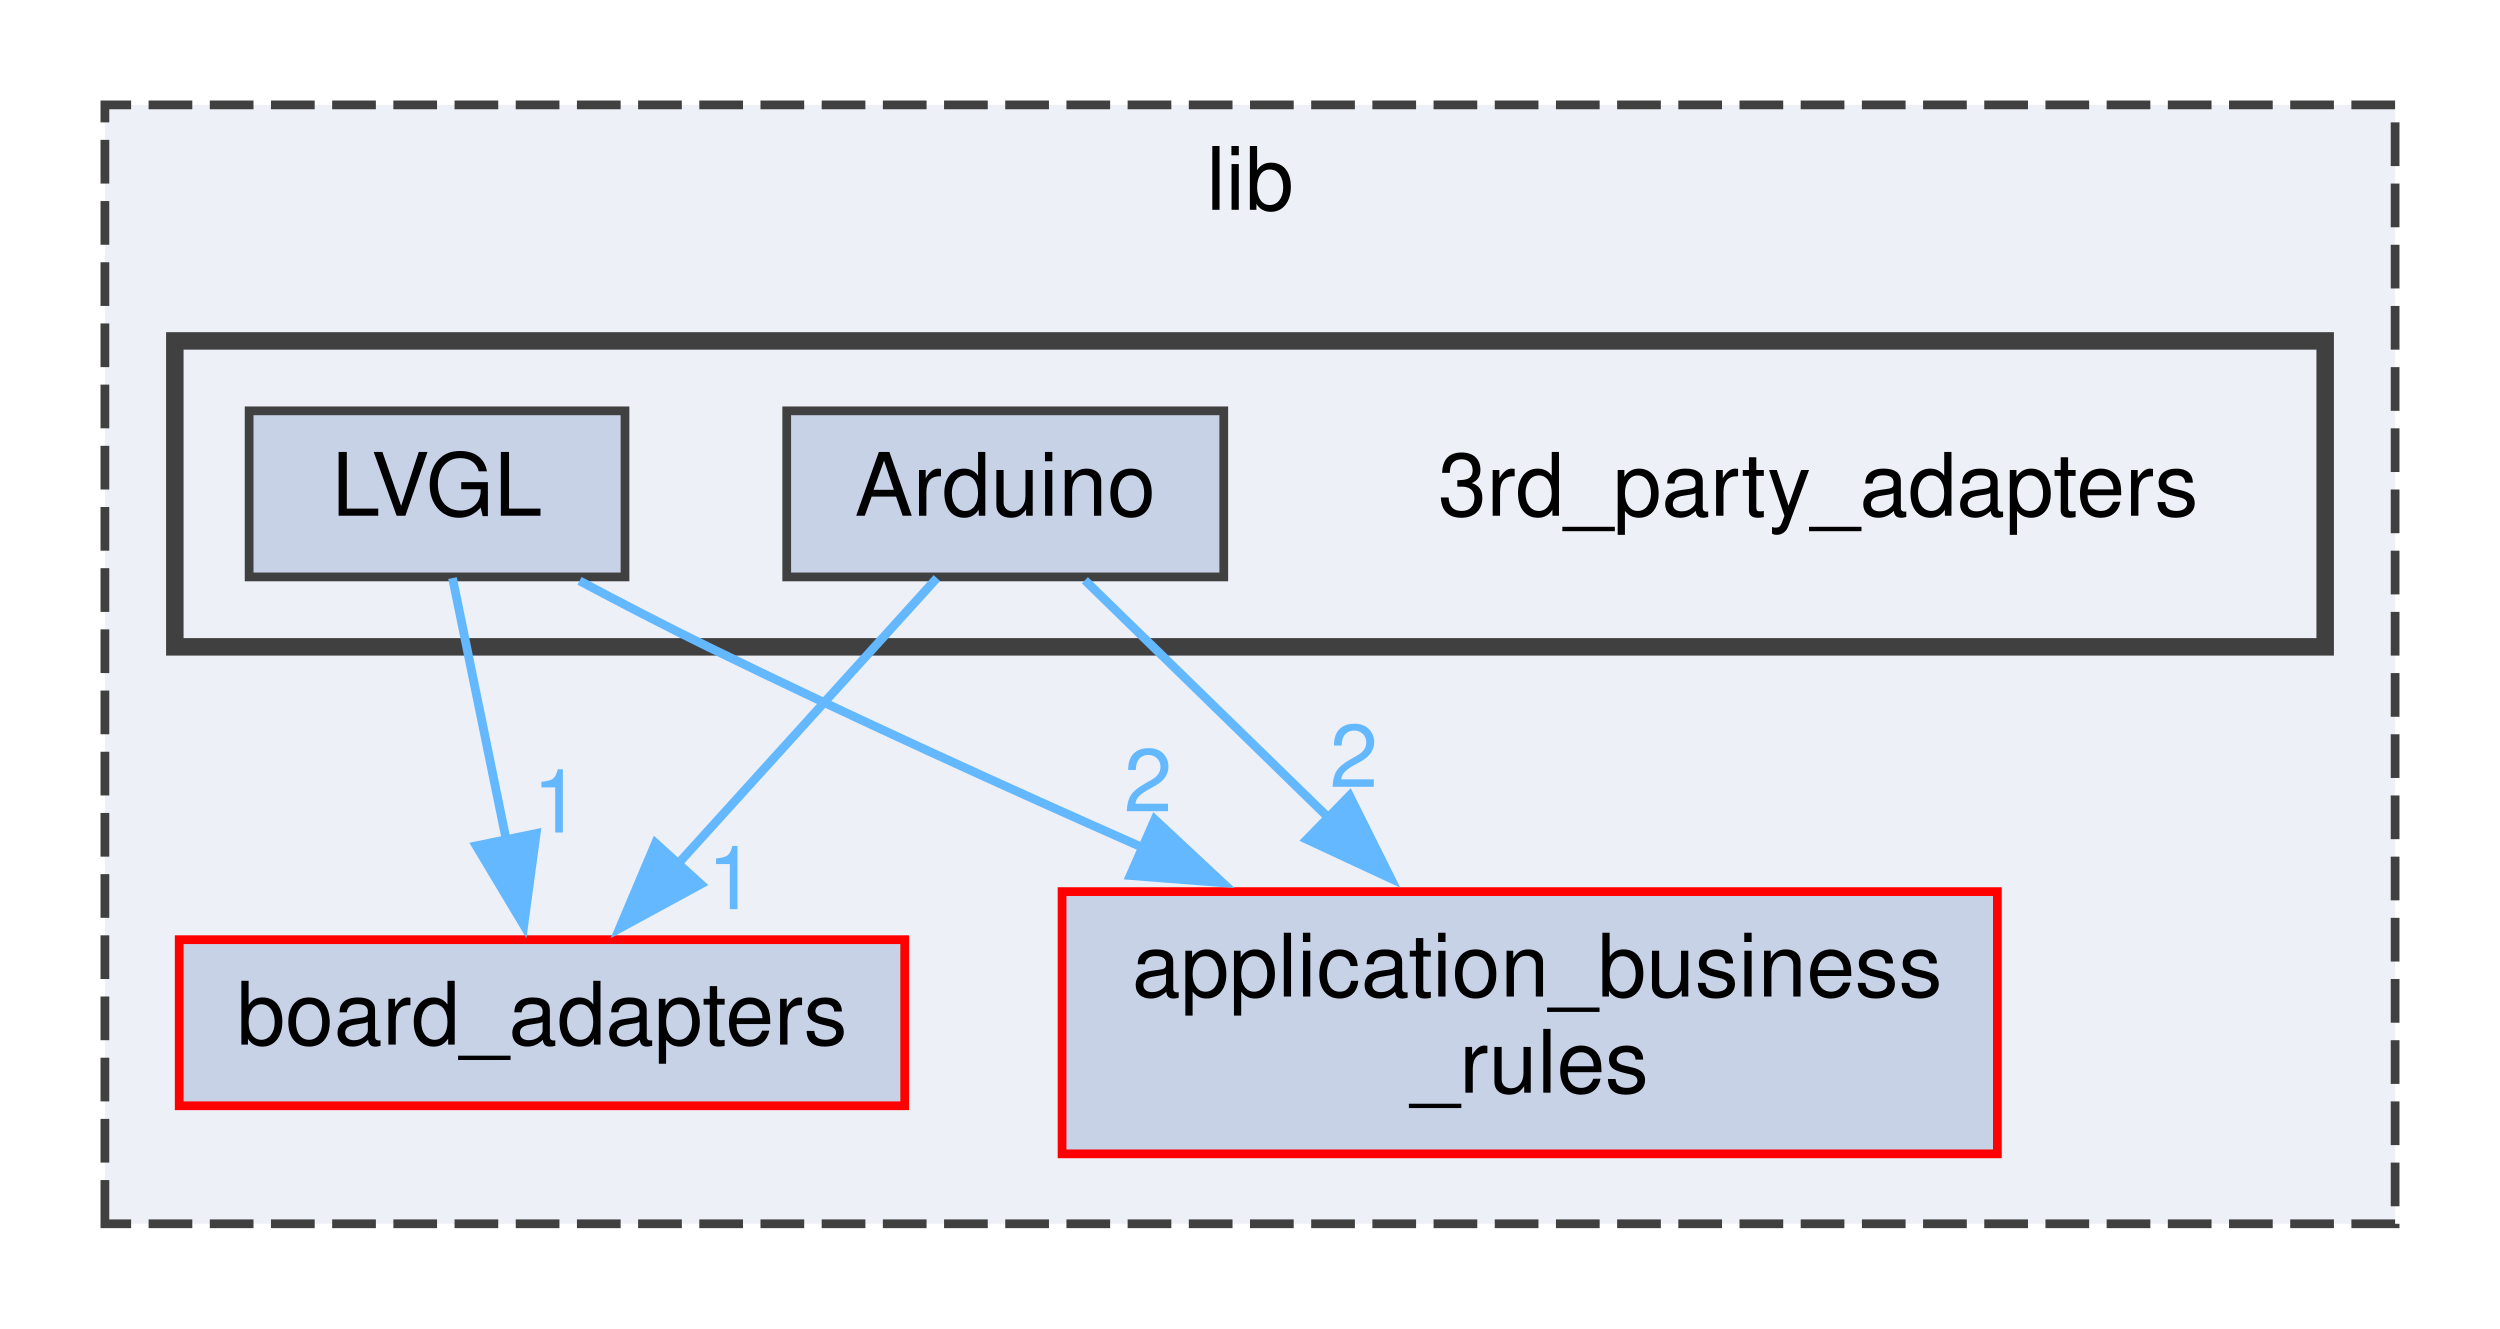
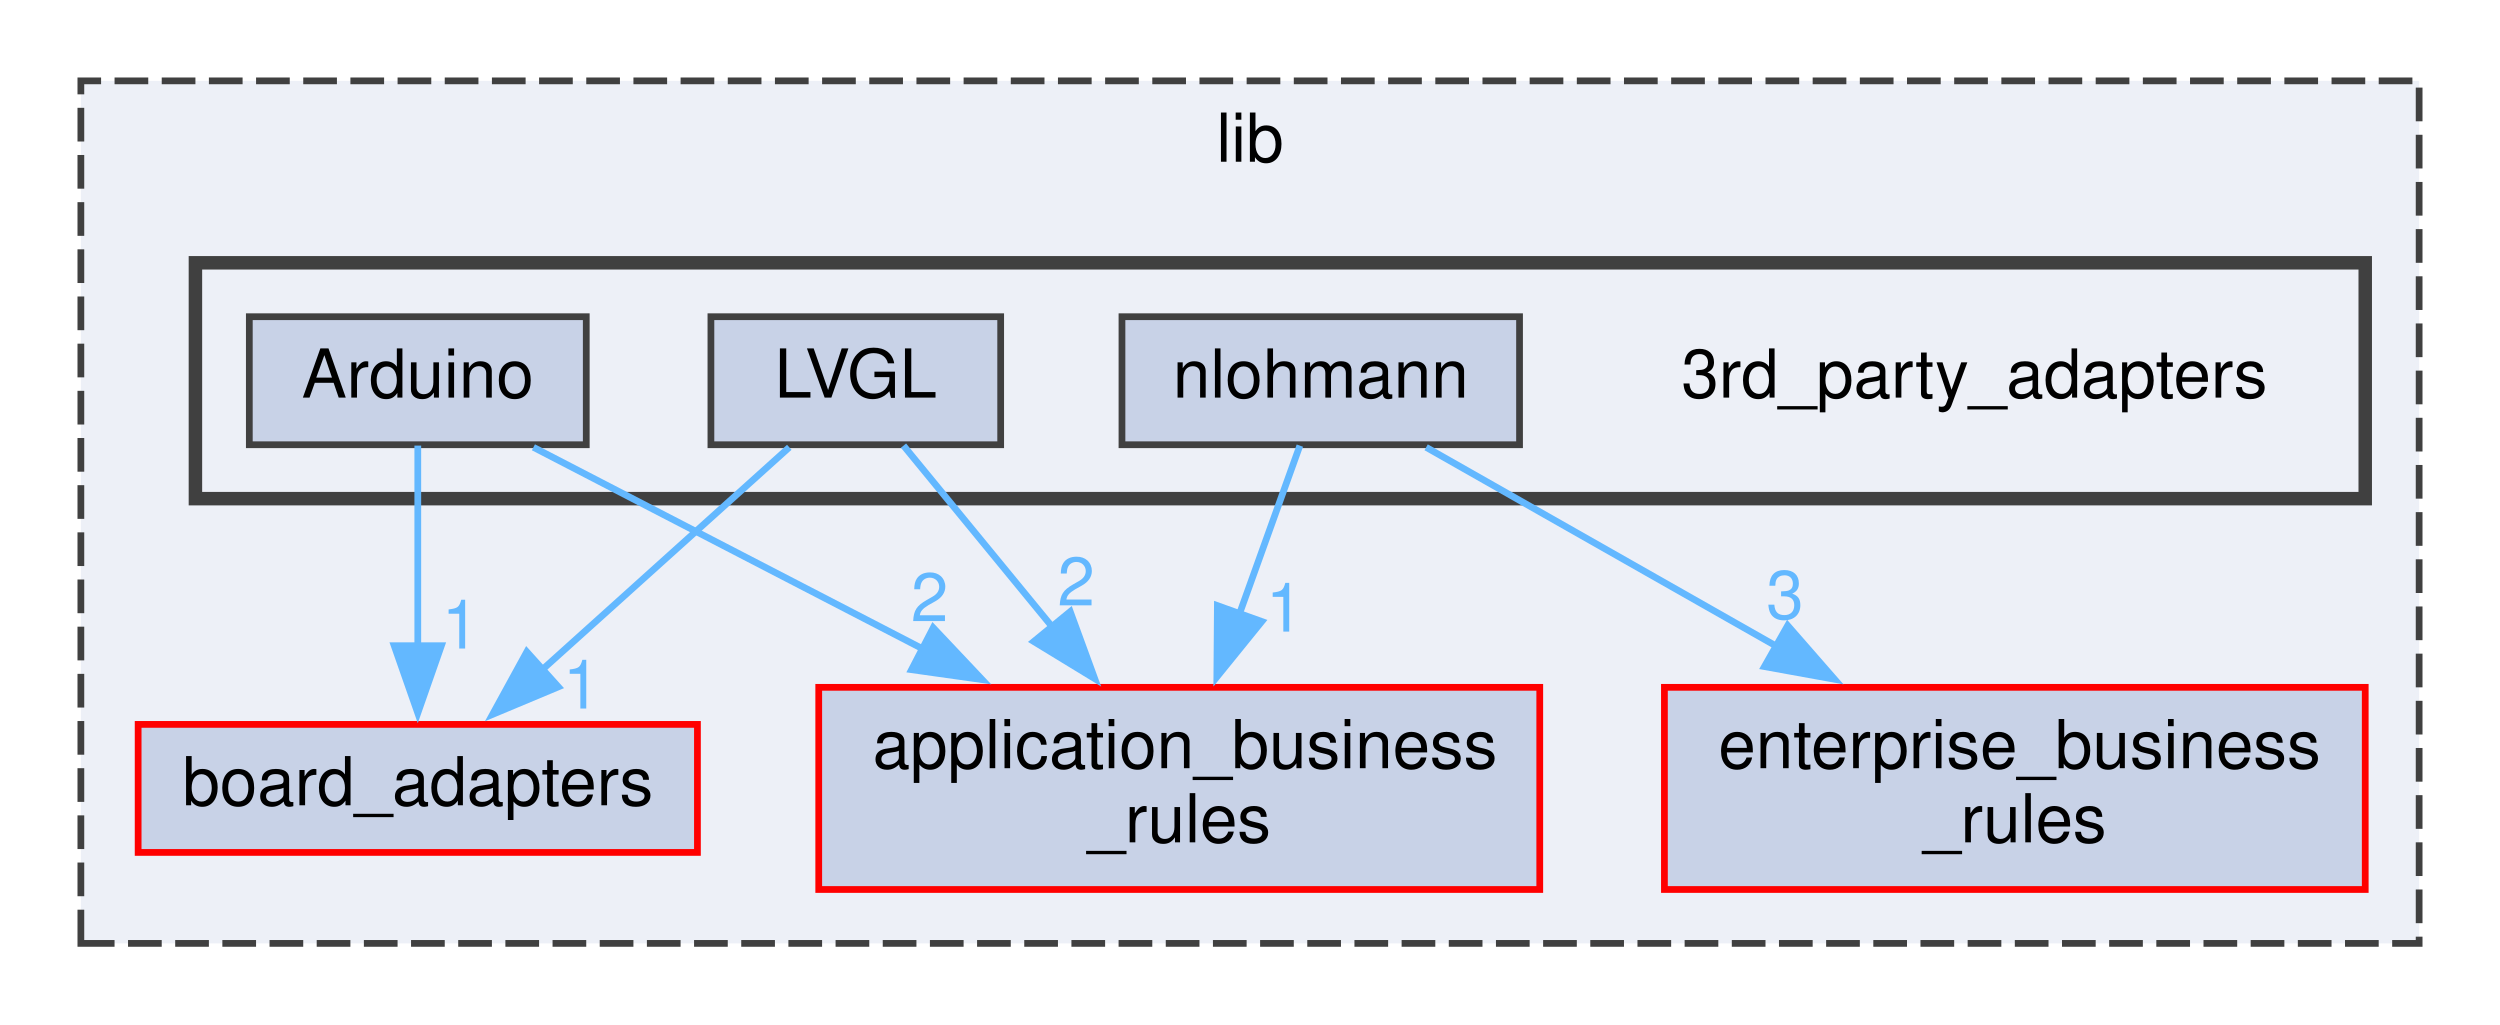
- <svg xmlns="http://www.w3.org/2000/svg" xmlns:xlink="http://www.w3.org/1999/xlink" width="286pt" height="152pt" viewBox="0.00 0.00 286.00 152.00">
+ <svg xmlns="http://www.w3.org/2000/svg" xmlns:xlink="http://www.w3.org/1999/xlink" width="371pt" height="152pt" viewBox="0.00 0.00 371.00 152.00">
  <g id="graph0" class="graph" transform="scale(1 1) rotate(0) translate(4 148)">
    <g id="clust1" class="cluster">
      <g id="a_clust1">
        <a xlink:href="dir_97aefd0d527b934f1d99a682da8fe6a9.xhtml" target="_top" xlink:title="lib">
-           <polygon fill="#edf0f7" stroke="#404040" stroke-dasharray="5,2" points="8,-8 8,-136 270,-136 270,-8 8,-8" />
-           <text text-anchor="middle" x="139" y="-124" font-family="Helvetica,sans-Serif" font-size="10.00">lib</text>
+           <polygon fill="#edf0f7" stroke="#404040" stroke-dasharray="5,2" points="8,-8 8,-136 355,-136 355,-8 8,-8" />
+           <text text-anchor="middle" x="181.5" y="-124" font-family="Helvetica,sans-Serif" font-size="10.00">lib</text>
        </a>
      </g>
    </g>
    <g id="clust2" class="cluster">
      <g id="a_clust2">
        <a xlink:href="dir_e75212beacfa7863df067e044f07f232.xhtml" target="_top" xlink:title="Package 3rd Party Adapters.">
-           <polygon fill="#edf0f7" stroke="#404040" stroke-width="2" points="16,-74 16,-109 262,-109 262,-74 16,-74" />
+           <polygon fill="#edf0f7" stroke="#404040" stroke-width="2" points="25,-74 25,-109 347,-109 347,-74 25,-74" />
        </a>
      </g>
    </g>
    <g id="node1" class="node">
      <g id="a_node1">
        <a xlink:href="dir_b49365647f74dff1c8dd1e88d29293e4.xhtml" target="_top" xlink:title="Package Board Adapters.">
          <polygon fill="#c8d2e7" stroke="red" points="99.5,-40.5 16.5,-40.5 16.5,-21.5 99.5,-21.5 99.5,-40.5" />
          <text text-anchor="middle" x="58" y="-28.5" font-family="Helvetica,sans-Serif" font-size="10.00">board_adapters</text>
        </a>
      </g>
    </g>
    <g id="node2" class="node">
      <g id="a_node2">
        <a xlink:href="dir_6dbb42d2342d9d7292a192bc1d024acc.xhtml" target="_top" xlink:title="Package Application Business Rules.">
          <polygon fill="#c8d2e7" stroke="red" points="224.5,-46 117.5,-46 117.5,-16 224.5,-16 224.5,-46" />
          <text text-anchor="start" x="125.5" y="-34" font-family="Helvetica,sans-Serif" font-size="10.00">application_business</text>
          <text text-anchor="middle" x="171" y="-23" font-family="Helvetica,sans-Serif" font-size="10.00">_rules</text>
        </a>
      </g>
    </g>
    <g id="node3" class="node">
-       <text text-anchor="middle" x="204" y="-89" font-family="Helvetica,sans-Serif" font-size="10.00">3rd_party_adapters</text>
+       <g id="a_node3">
+         <a xlink:href="dir_71046b38222792489c3876836d4fbdbc.xhtml" target="_top" xlink:title="Package Enterprise Business Rules.">
+           <polygon fill="#c8d2e7" stroke="red" points="347,-46 243,-46 243,-16 347,-16 347,-46" />
+           <text text-anchor="start" x="251" y="-34" font-family="Helvetica,sans-Serif" font-size="10.00">enterprise_business</text>
+           <text text-anchor="middle" x="295" y="-23" font-family="Helvetica,sans-Serif" font-size="10.00">_rules</text>
+         </a>
+       </g>
    </g>
    <g id="node4" class="node">
-       <g id="a_node4">
+       <text text-anchor="middle" x="289" y="-89" font-family="Helvetica,sans-Serif" font-size="10.00">3rd_party_adapters</text>
+     </g>
+     <g id="node5" class="node">
+       <g id="a_node5">
        <a xlink:href="dir_e5c908e09902ac05aca8138811a01df8.xhtml" target="_top" xlink:title="Arduino">
-           <polygon fill="#c8d2e7" stroke="#404040" points="136,-101 86,-101 86,-82 136,-82 136,-101" />
-           <text text-anchor="middle" x="111" y="-89" font-family="Helvetica,sans-Serif" font-size="10.00">Arduino</text>
+           <polygon fill="#c8d2e7" stroke="#404040" points="83,-101 33,-101 33,-82 83,-82 83,-101" />
+           <text text-anchor="middle" x="58" y="-89" font-family="Helvetica,sans-Serif" font-size="10.00">Arduino</text>
        </a>
      </g>
    </g>
    <g id="edge2" class="edge">
-       <path fill="none" stroke="#63b8ff" d="M103.18,-81.87C95.35,-73.23 83.1,-59.7 73.33,-48.92" />
-       <polygon fill="#63b8ff" stroke="#63b8ff" points="76.18,-46.85 66.87,-41.79 70.99,-51.55 76.18,-46.85" />
+       <path fill="none" stroke="#63b8ff" d="M58,-81.87C58,-74 58,-62.1 58,-51.89" />
+       <polygon fill="#63b8ff" stroke="#63b8ff" points="61.5,-52.18 58,-42.18 54.5,-52.18 61.5,-52.18" />
      <g id="a_edge2-headlabel">
        <a xlink:href="dir_000002_000003.xhtml" target="_top" xlink:title="1">
-           <text text-anchor="middle" x="79.68" y="-43.99" font-family="Helvetica,sans-Serif" font-size="10.00" fill="#63b8ff">1</text>
+           <text text-anchor="middle" x="64.34" y="-51.76" font-family="Helvetica,sans-Serif" font-size="10.00" fill="#63b8ff">1</text>
        </a>
      </g>
    </g>
    <g id="edge1" class="edge">
-       <path fill="none" stroke="#63b8ff" d="M120.11,-81.62C127.52,-74.4 138.29,-63.89 148.02,-54.41" />
-       <polygon fill="#63b8ff" stroke="#63b8ff" points="150.39,-56.98 155.11,-47.5 145.5,-51.97 150.39,-56.98" />
+       <path fill="none" stroke="#63b8ff" d="M75.16,-81.62C90.44,-73.7 113.35,-61.85 132.93,-51.71" />
+       <polygon fill="#63b8ff" stroke="#63b8ff" points="134.49,-54.84 141.76,-47.14 131.27,-48.62 134.49,-54.84" />
      <g id="a_edge1-headlabel">
        <a xlink:href="dir_000002_000001.xhtml" target="_top" xlink:title="2">
-           <text text-anchor="middle" x="150.88" y="-57.97" font-family="Helvetica,sans-Serif" font-size="10.00" fill="#63b8ff">2</text>
+           <text text-anchor="middle" x="133.95" y="-55.82" font-family="Helvetica,sans-Serif" font-size="10.00" fill="#63b8ff">2</text>
        </a>
      </g>
    </g>
-     <g id="node5" class="node">
-       <g id="a_node5">
+     <g id="node6" class="node">
+       <g id="a_node6">
        <a xlink:href="dir_673789fe363c8cf83b6beac9ec7c58fa.xhtml" target="_top" xlink:title="LVGL">
-           <polygon fill="#c8d2e7" stroke="#404040" points="67.5,-101 24.5,-101 24.5,-82 67.5,-82 67.5,-101" />
-           <text text-anchor="middle" x="46" y="-89" font-family="Helvetica,sans-Serif" font-size="10.00">LVGL</text>
+           <polygon fill="#c8d2e7" stroke="#404040" points="144.5,-101 101.5,-101 101.5,-82 144.5,-82 144.5,-101" />
+           <text text-anchor="middle" x="123" y="-89" font-family="Helvetica,sans-Serif" font-size="10.00">LVGL</text>
        </a>
      </g>
    </g>
    <g id="edge4" class="edge">
-       <path fill="none" stroke="#63b8ff" d="M47.77,-81.87C49.38,-74 51.83,-62.1 53.92,-51.89" />
-       <polygon fill="#63b8ff" stroke="#63b8ff" points="57.34,-52.65 55.92,-42.15 50.48,-51.24 57.34,-52.65" />
+       <path fill="none" stroke="#63b8ff" d="M113.13,-81.62C103.39,-72.85 88.28,-59.25 76.34,-48.5" />
+       <polygon fill="#63b8ff" stroke="#63b8ff" points="78.86,-46.07 69.09,-41.98 74.18,-51.27 78.86,-46.07" />
      <g id="a_edge4-headlabel">
        <a xlink:href="dir_000010_000003.xhtml" target="_top" xlink:title="1">
-           <text text-anchor="middle" x="59.7" y="-52.76" font-family="Helvetica,sans-Serif" font-size="10.00" fill="#63b8ff">1</text>
+           <text text-anchor="middle" x="82.31" y="-42.85" font-family="Helvetica,sans-Serif" font-size="10.00" fill="#63b8ff">1</text>
        </a>
      </g>
    </g>
    <g id="edge3" class="edge">
-       <path fill="none" stroke="#63b8ff" d="M62.3,-81.55C67.01,-79.04 72.18,-76.36 77,-74 93.2,-66.08 111.24,-57.88 127.14,-50.85" />
-       <polygon fill="#63b8ff" stroke="#63b8ff" points="128.11,-54.25 135.86,-47.02 125.29,-47.84 128.11,-54.25" />
+       <path fill="none" stroke="#63b8ff" d="M130.08,-81.87C135.93,-74.74 144.51,-64.28 152.3,-54.79" />
+       <polygon fill="#63b8ff" stroke="#63b8ff" points="154.82,-57.24 158.46,-47.28 149.41,-52.8 154.82,-57.24" />
      <g id="a_edge3-headlabel">
        <a xlink:href="dir_000010_000001.xhtml" target="_top" xlink:title="2">
-           <text text-anchor="middle" x="127.34" y="-55.18" font-family="Helvetica,sans-Serif" font-size="10.00" fill="#63b8ff">2</text>
+           <text text-anchor="middle" x="155.7" y="-58.15" font-family="Helvetica,sans-Serif" font-size="10.00" fill="#63b8ff">2</text>
+         </a>
+       </g>
+     </g>
+     <g id="node7" class="node">
+       <g id="a_node7">
+         <a xlink:href="dir_0c9e3c7283f36edd21eeaa604bb6b292.xhtml" target="_top" xlink:title="nlohmann">
+           <polygon fill="#c8d2e7" stroke="#404040" points="221.5,-101 162.5,-101 162.5,-82 221.5,-82 221.5,-101" />
+           <text text-anchor="middle" x="192" y="-89" font-family="Helvetica,sans-Serif" font-size="10.00">nlohmann</text>
+         </a>
+       </g>
+     </g>
+     <g id="edge5" class="edge">
+       <path fill="none" stroke="#63b8ff" d="M188.9,-81.87C186.53,-75.25 183.12,-65.78 179.92,-56.86" />
+       <polygon fill="#63b8ff" stroke="#63b8ff" points="183.25,-55.77 176.58,-47.54 176.66,-58.13 183.25,-55.77" />
+       <g id="a_edge5-headlabel">
+         <a xlink:href="dir_000011_000001.xhtml" target="_top" xlink:title="1">
+           <text text-anchor="middle" x="186.63" y="-54.27" font-family="Helvetica,sans-Serif" font-size="10.00" fill="#63b8ff">1</text>
+         </a>
+       </g>
+     </g>
+     <g id="edge6" class="edge">
+       <path fill="none" stroke="#63b8ff" d="M207.64,-81.62C221.51,-73.74 242.26,-61.96 260.06,-51.85" />
+       <polygon fill="#63b8ff" stroke="#63b8ff" points="261.29,-55.17 268.26,-47.19 257.84,-49.08 261.29,-55.17" />
+       <g id="a_edge6-headlabel">
+         <a xlink:href="dir_000011_000006.xhtml" target="_top" xlink:title="3">
+           <text text-anchor="middle" x="260.89" y="-56.17" font-family="Helvetica,sans-Serif" font-size="10.00" fill="#63b8ff">3</text>
        </a>
      </g>
    </g>
  </g>
</svg>
